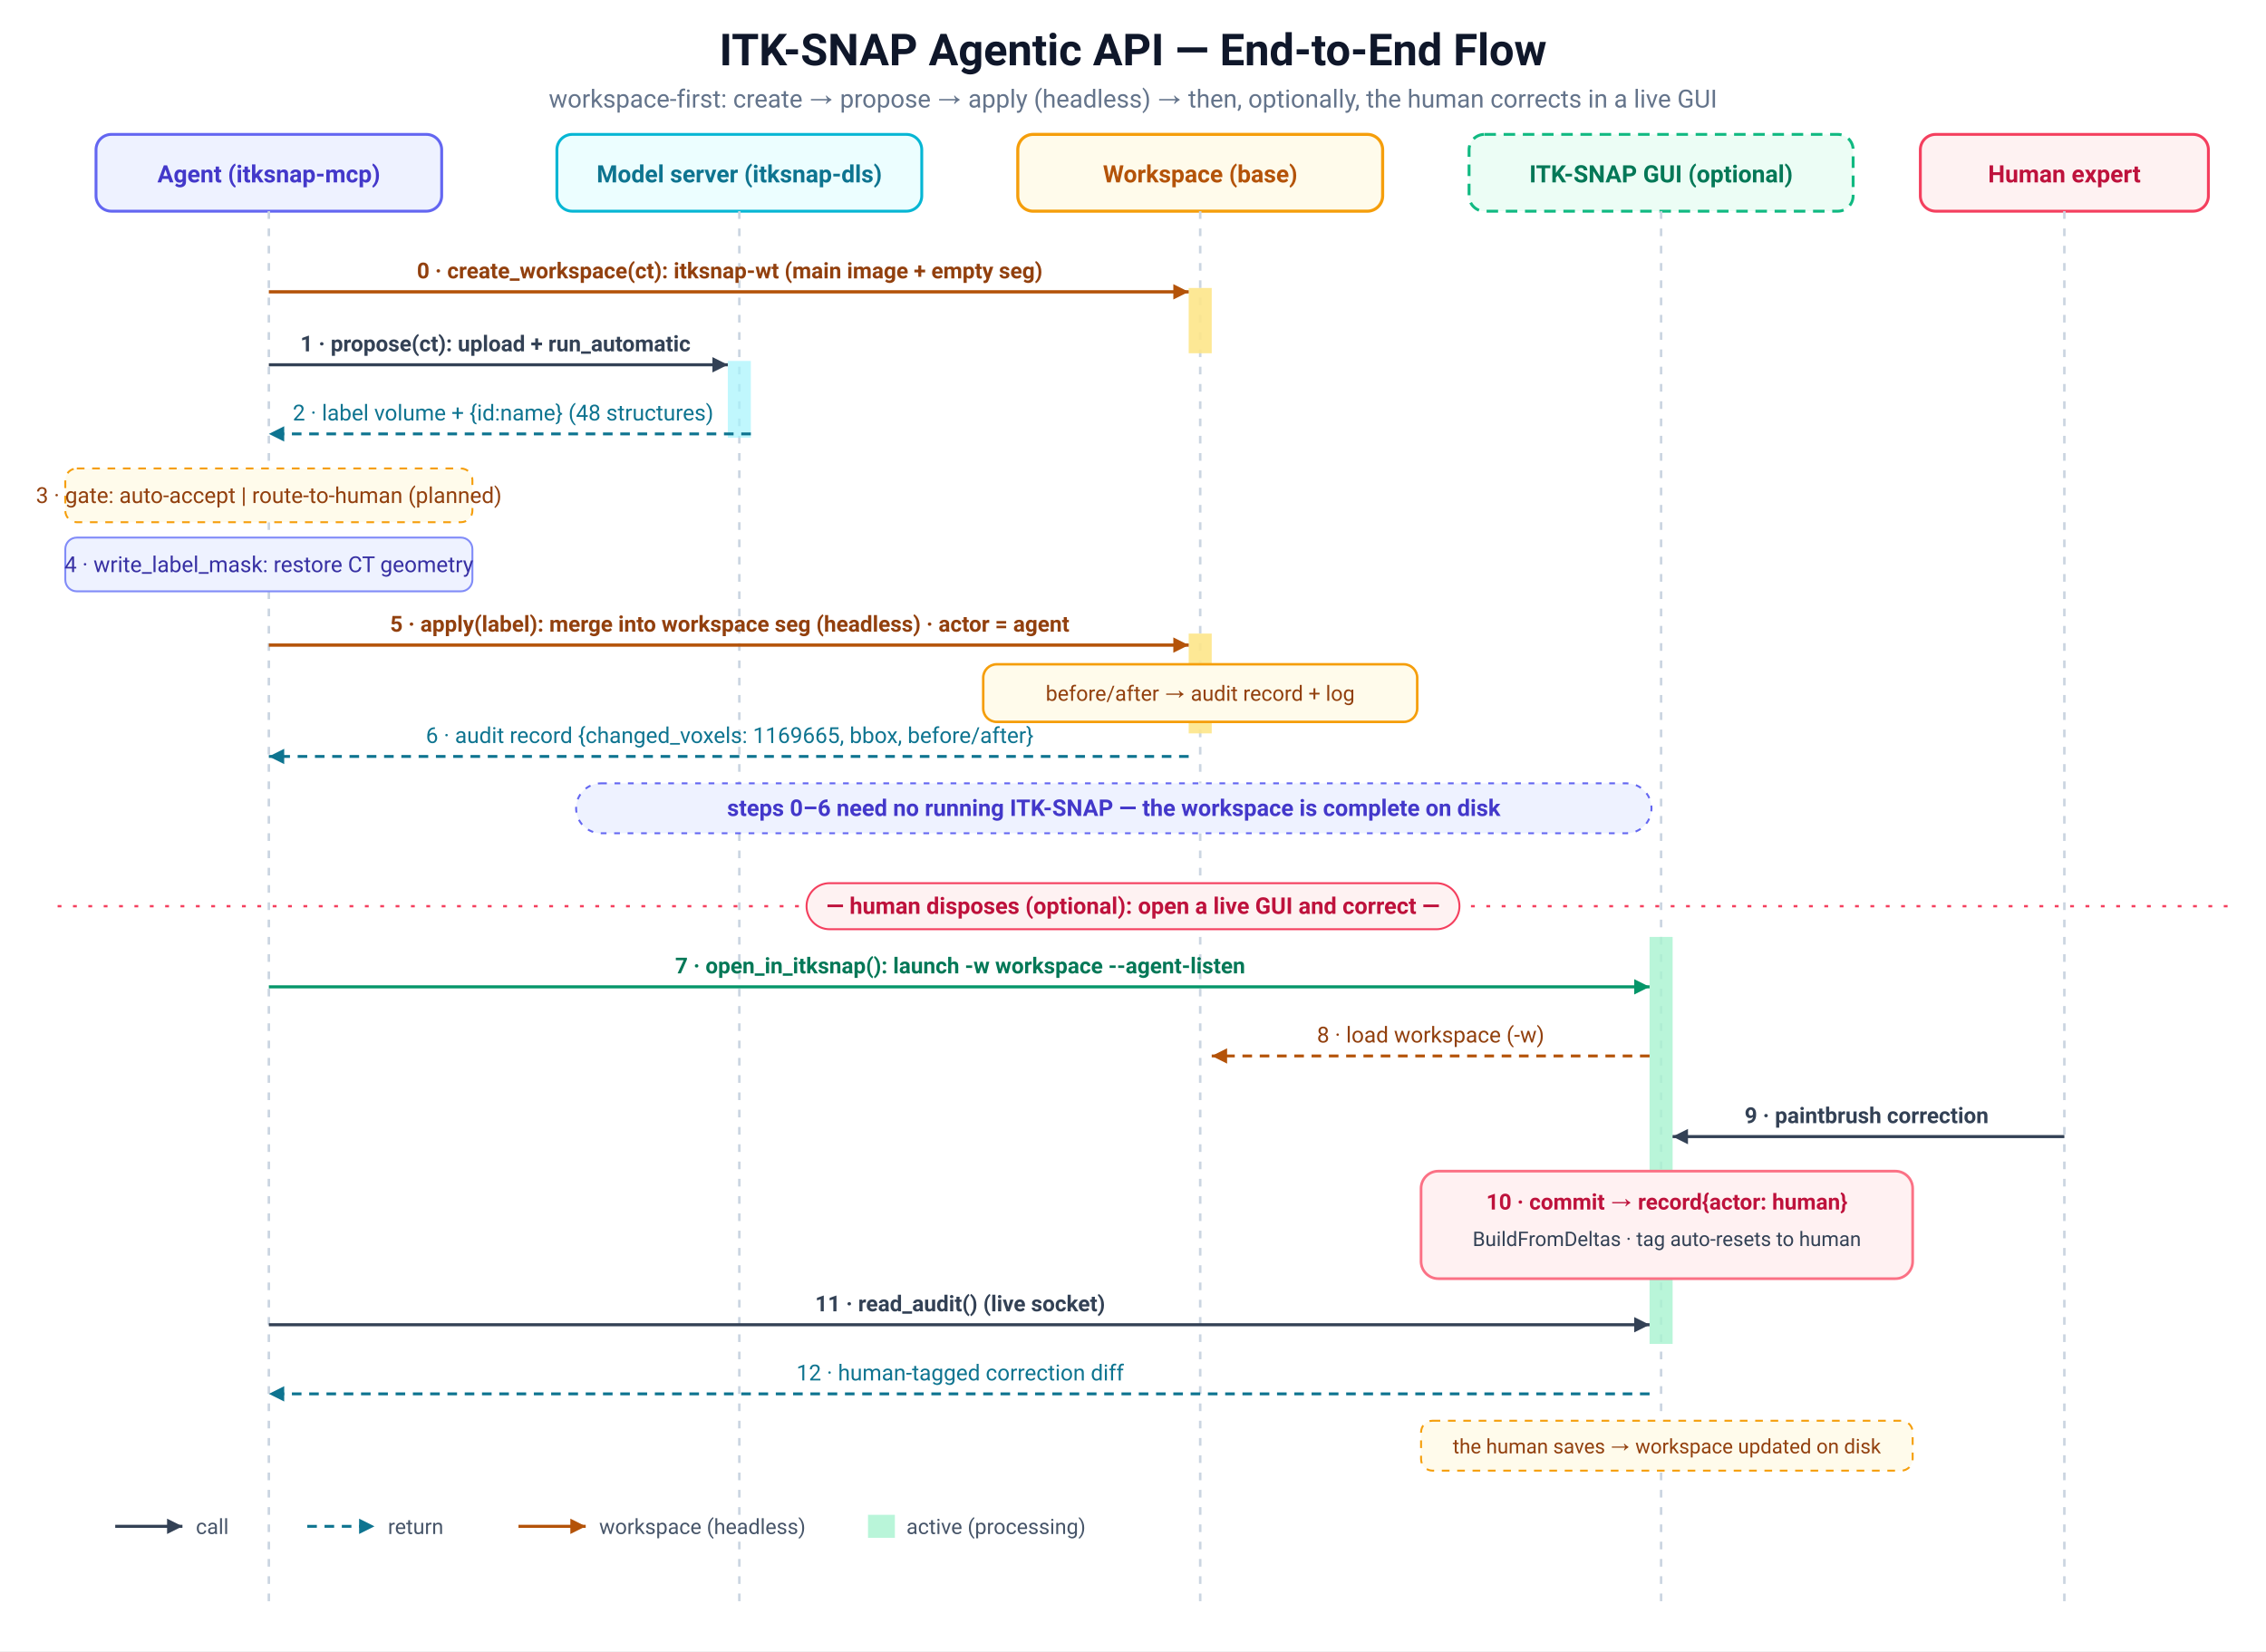
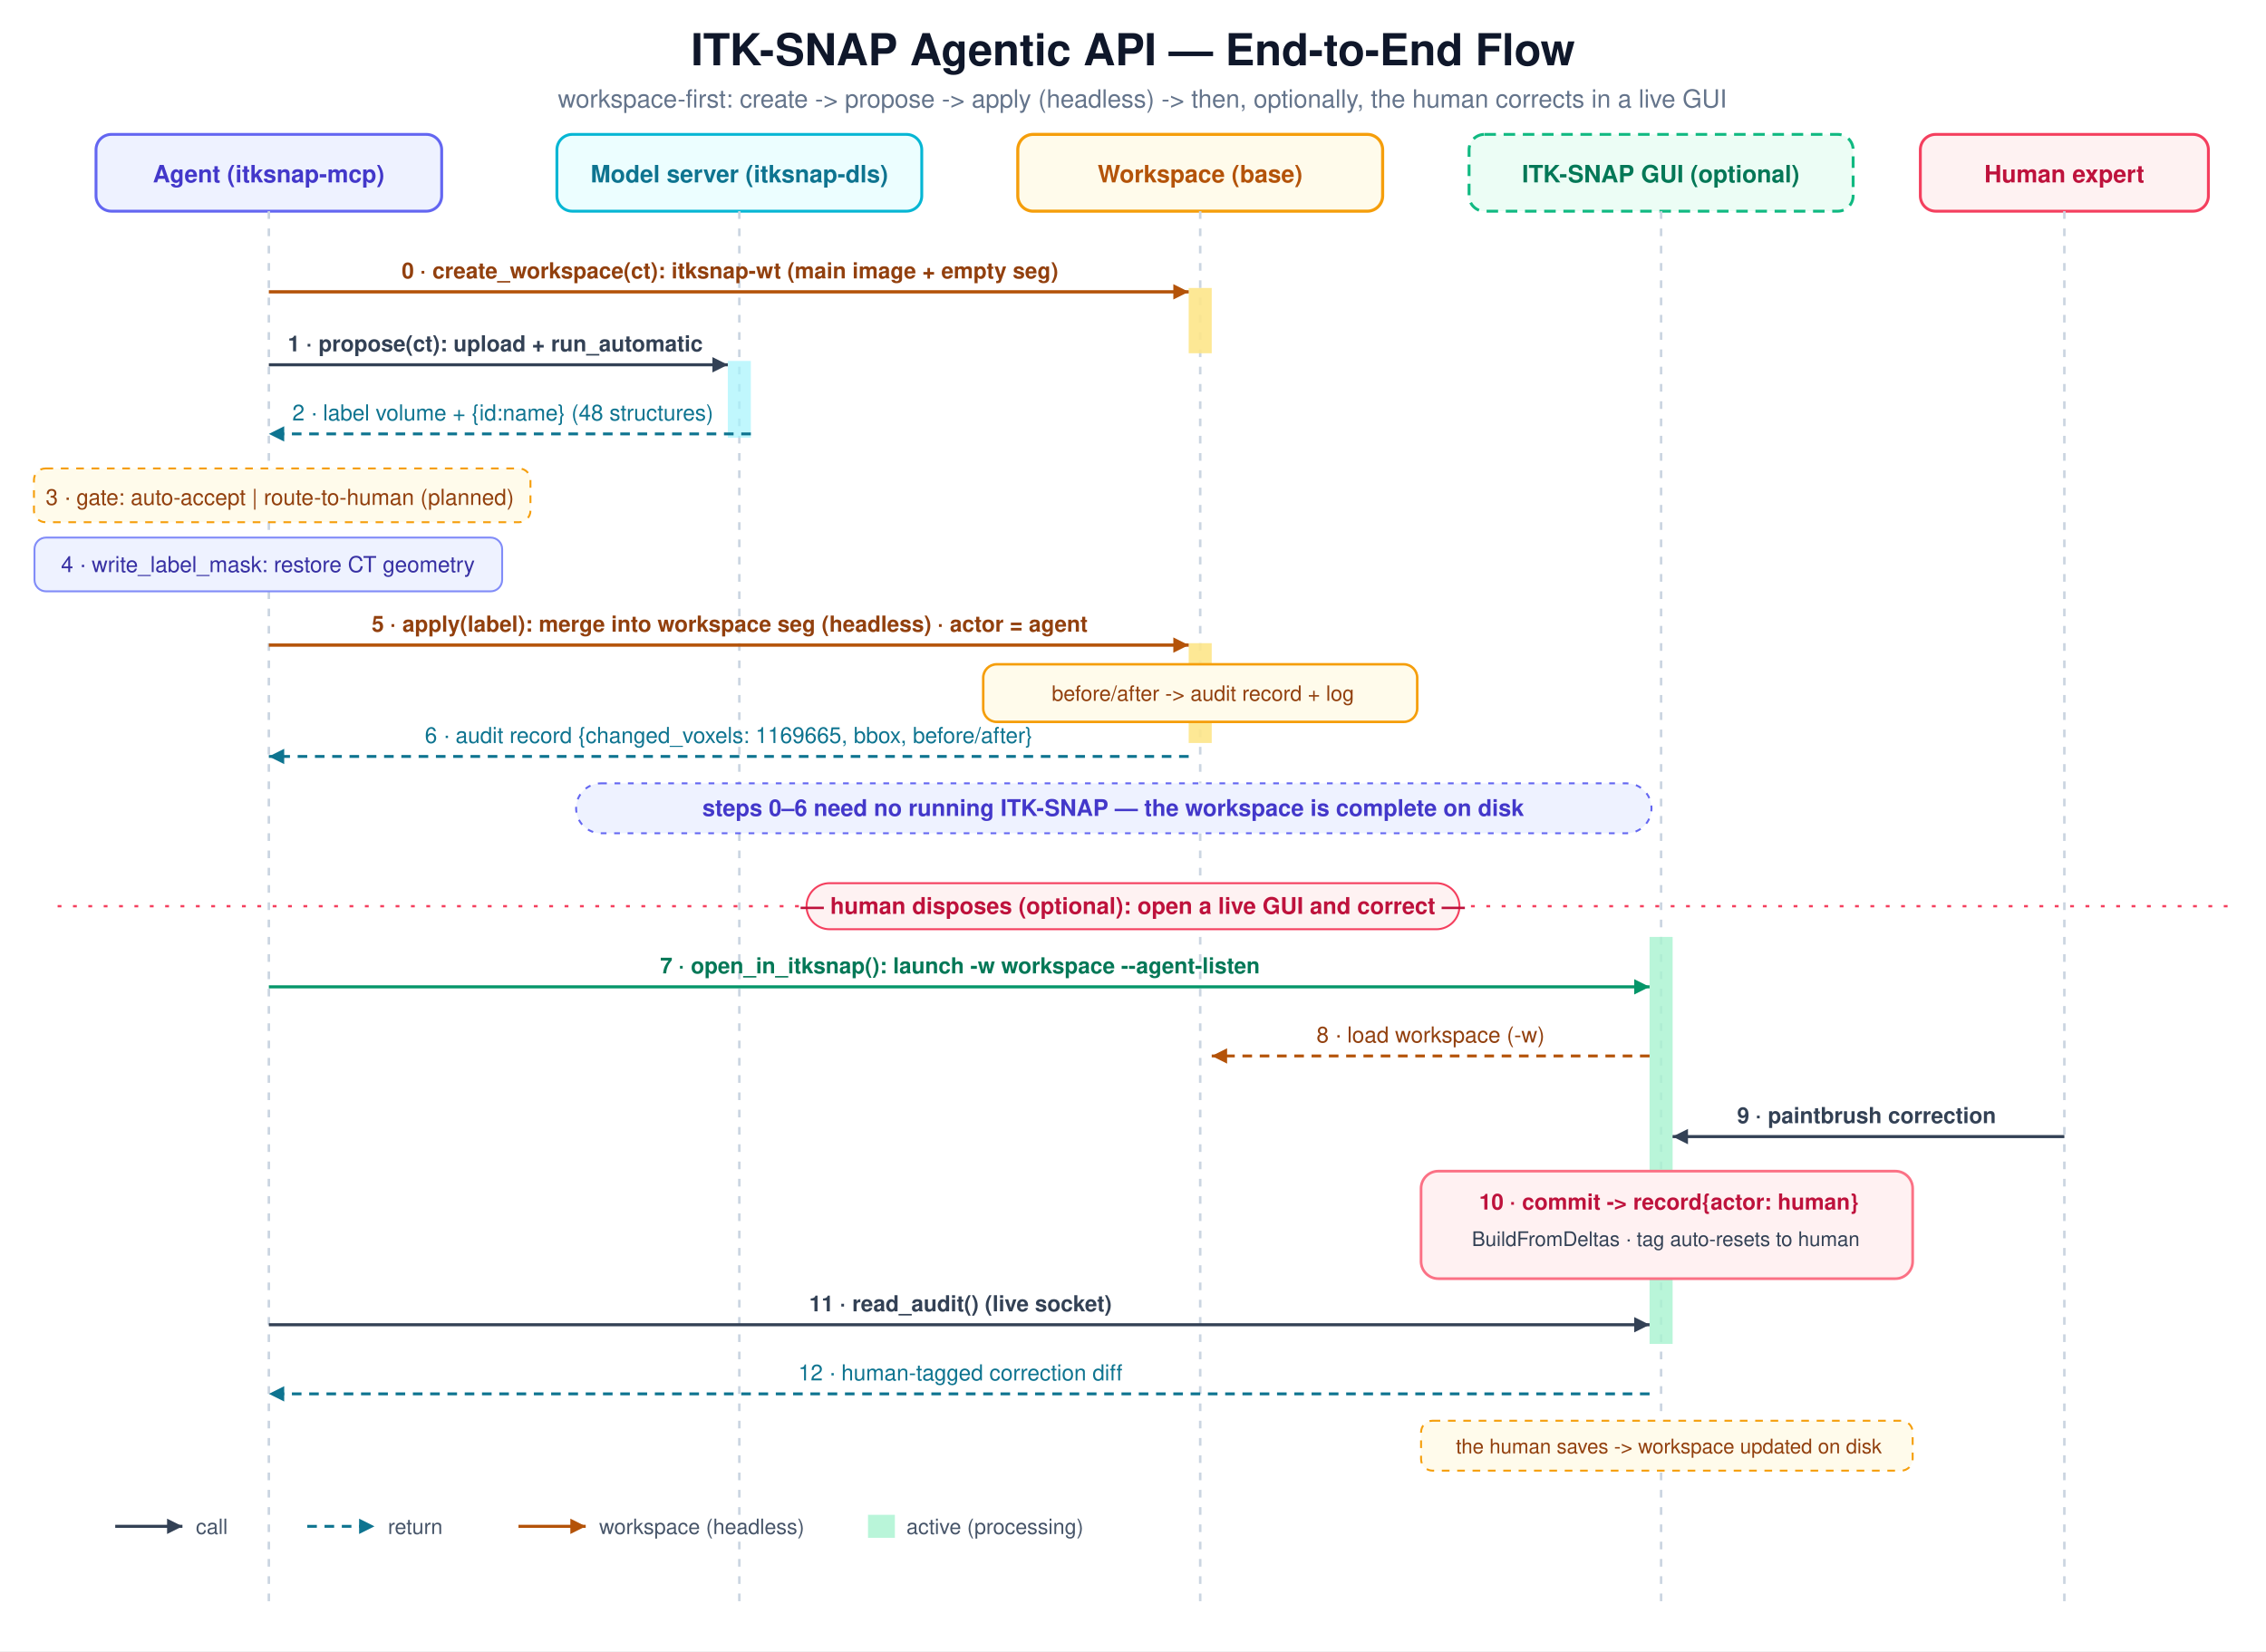
- <svg xmlns="http://www.w3.org/2000/svg" viewBox="0 0 1180 860" width="1180" height="860" font-family="'Segoe UI',Roboto,Helvetica,Arial,sans-serif">
-   <rect x="0" y="0" width="1180" height="860" fill="#ffffff" />
-   <text x="590" y="34" text-anchor="middle" font-size="23" font-weight="700" fill="#0f172a">ITK-SNAP Agentic API — End-to-End Flow</text>
-   <text x="590" y="56" text-anchor="middle" font-size="13" fill="#64748b">workspace-first: create → propose → apply (headless) → then, optionally, the human corrects in a live GUI</text>
-   <g>
-     <rect x="50" y="70" width="180" height="40" rx="8" fill="#eef2ff" stroke="#6366f1" stroke-width="1.5" />
-     <text x="140" y="95" text-anchor="middle" font-size="12.5" font-weight="700" fill="#4338ca">Agent (itksnap-mcp)</text>
-     <rect x="290" y="70" width="190" height="40" rx="8" fill="#ecfeff" stroke="#06b6d4" stroke-width="1.5" />
-     <text x="385" y="95" text-anchor="middle" font-size="12.5" font-weight="700" fill="#0e7490">Model server (itksnap-dls)</text>
-     <rect x="530" y="70" width="190" height="40" rx="8" fill="#fffbeb" stroke="#f59e0b" stroke-width="1.6" />
-     <text x="625" y="95" text-anchor="middle" font-size="12.5" font-weight="700" fill="#b45309">Workspace (base)</text>
-     <rect x="765" y="70" width="200" height="40" rx="8" fill="#ecfdf5" stroke="#10b981" stroke-width="1.5" stroke-dasharray="6 4" />
-     <text x="865" y="95" text-anchor="middle" font-size="12.5" font-weight="700" fill="#047857">ITK-SNAP GUI (optional)</text>
-     <rect x="1000" y="70" width="150" height="40" rx="8" fill="#fef2f2" stroke="#f43f5e" stroke-width="1.5" />
-     <text x="1075" y="95" text-anchor="middle" font-size="12.5" font-weight="700" fill="#be123c">Human expert</text>
-   </g>
-   <g stroke="#cbd5e1" stroke-width="1.3" stroke-dasharray="4 5" fill="none">
-     <path d="M140,110 L140,835" />
-     <path d="M385,110 L385,835" />
-     <path d="M625,110 L625,835" />
-     <path d="M865,110 L865,835" />
-     <path d="M1075,110 L1075,835" />
-   </g>
-   <rect x="379" y="188" width="12" height="40" fill="#a5f3fc" opacity="0.7" />
-   <rect x="619" y="150" width="12" height="34" fill="#fde68a" opacity="0.9" />
-   <rect x="619" y="330" width="12" height="52" fill="#fde68a" opacity="0.9" />
-   <rect x="859" y="488" width="12" height="212" fill="#a7f3d0" opacity="0.8" />
-   <g font-size="11.5" fill="#334155">
-     <path d="M140,152 L619,152" fill="none" stroke="#b45309" stroke-width="1.7" />
-     <path d="M619,152 L611,148 L611,156 z" fill="#b45309" />
-     <text x="380" y="145" text-anchor="middle" font-weight="600" fill="#92400e">0 · create_workspace(ct): itksnap-wt (main image + empty seg)</text>
-     <path d="M140,190 L379,190" fill="none" stroke="#334155" stroke-width="1.6" />
-     <path d="M379,190 L371,186 L371,194 z" fill="#334155" />
-     <text x="258" y="183" text-anchor="middle" font-weight="600">1 · propose(ct): upload + run_automatic</text>
-     <path d="M391,226 L140,226" fill="none" stroke="#0e7490" stroke-width="1.5" stroke-dasharray="5 4" />
-     <path d="M140,226 L148,222 L148,230 z" fill="#0e7490" />
-     <text x="262" y="219" text-anchor="middle" fill="#0e7490">2 · label volume + {id:name}  (48 structures)</text>
-     <rect x="34" y="244" width="212" height="28" rx="6" fill="#fffbeb" stroke="#f59e0b" stroke-dasharray="4 4" />
-     <text x="140" y="262" text-anchor="middle" fill="#92400e">3 · gate: auto-accept | route-to-human (planned)</text>
-     <rect x="34" y="280" width="212" height="28" rx="6" fill="#eef2ff" stroke="#818cf8" />
-     <text x="140" y="298" text-anchor="middle" fill="#3730a3">4 · write_label_mask: restore CT geometry</text>
-     <path d="M140,336 L619,336" fill="none" stroke="#b45309" stroke-width="1.7" />
-     <path d="M619,336 L611,332 L611,340 z" fill="#b45309" />
-     <text x="380" y="329" text-anchor="middle" font-weight="600" fill="#92400e">5 · apply(label): merge into workspace seg (headless) · actor = agent</text>
-   </g>
-   <rect x="512" y="346" width="226" height="30" rx="7" fill="#fffbeb" stroke="#f59e0b" stroke-width="1.3" />
-   <text x="625" y="365" text-anchor="middle" font-size="11" fill="#92400e">before/after → audit record + log</text>
-   <g font-size="11.5" fill="#334155">
-     <path d="M619,394 L140,394" fill="none" stroke="#0e7490" stroke-width="1.5" stroke-dasharray="5 4" />
-     <path d="M140,394 L148,390 L148,398 z" fill="#0e7490" />
-     <text x="380" y="387" text-anchor="middle" fill="#0e7490">6 · audit record {changed_voxels: 1169665, bbox, before/after}</text>
-   </g>
-   <rect x="300" y="408" width="560" height="26" rx="13" fill="#eef2ff" stroke="#6366f1" stroke-dasharray="3 4" />
-   <text x="580" y="425" text-anchor="middle" font-size="12" font-weight="700" fill="#4338ca">steps 0–6 need no running ITK-SNAP — the workspace is complete on disk</text>
-   <path d="M30,472 L1160,472" fill="none" stroke="#f43f5e" stroke-width="1.2" stroke-dasharray="2 6" />
-   <rect x="420" y="460" width="340" height="24" rx="12" fill="#fef2f2" stroke="#f43f5e" />
-   <text x="590" y="476" text-anchor="middle" font-size="12" font-weight="700" fill="#be123c">— human disposes (optional): open a live GUI and correct —</text>
-   <g font-size="11.5" fill="#334155">
-     <path d="M140,514 L859,514" fill="none" stroke="#059669" stroke-width="1.6" />
-     <path d="M859,514 L851,510 L851,518 z" fill="#059669" />
-     <text x="500" y="507" text-anchor="middle" font-weight="600" fill="#047857">7 · open_in_itksnap(): launch  -w workspace  --agent-listen</text>
-     <path d="M859,550 L631,550" fill="none" stroke="#b45309" stroke-width="1.5" stroke-dasharray="5 4" />
-     <path d="M631,550 L639,546 L639,554 z" fill="#b45309" />
-     <text x="745" y="543" text-anchor="middle" fill="#92400e">8 · load workspace (-w)</text>
-     <path d="M1075,592 L871,592" fill="none" stroke="#334155" stroke-width="1.6" />
-     <path d="M871,592 L879,588 L879,596 z" fill="#334155" />
-     <text x="972" y="585" text-anchor="middle" font-weight="600">9 · paintbrush correction</text>
-   </g>
-   <rect x="740" y="610" width="256" height="56" rx="9" fill="#fff1f2" stroke="#fb7185" stroke-width="1.4" />
-   <text x="868" y="630" text-anchor="middle" font-size="11.5" font-weight="700" fill="#be123c">10 · commit → record{actor: human}</text>
-   <text x="868" y="649" text-anchor="middle" font-size="10.5" fill="#334155">BuildFromDeltas · tag auto-resets to human</text>
-   <g font-size="11.5" fill="#334155">
-     <path d="M140,690 L859,690" fill="none" stroke="#334155" stroke-width="1.6" />
-     <path d="M859,690 L851,686 L851,694 z" fill="#334155" />
-     <text x="500" y="683" text-anchor="middle" font-weight="600">11 · read_audit()  (live socket)</text>
-     <path d="M859,726 L140,726" fill="none" stroke="#0e7490" stroke-width="1.5" stroke-dasharray="5 4" />
-     <path d="M140,726 L148,722 L148,730 z" fill="#0e7490" />
-     <text x="500" y="719" text-anchor="middle" fill="#0e7490">12 · human-tagged correction diff</text>
-   </g>
-   <rect x="740" y="740" width="256" height="26" rx="6" fill="#fffbeb" stroke="#f59e0b" stroke-dasharray="4 4" />
-   <text x="868" y="757" text-anchor="middle" font-size="10.5" fill="#92400e">the human saves → workspace updated on disk</text>
-   <g font-size="11" fill="#475569">
-     <path d="M60,795 L95,795" fill="none" stroke="#334155" stroke-width="1.6" />
-     <path d="M95,795 L87,791 L87,799 z" fill="#334155" />
-     <text x="102" y="799">call</text>
-     <path d="M160,795 L195,795" fill="none" stroke="#0e7490" stroke-width="1.5" stroke-dasharray="5 4" />
-     <path d="M195,795 L187,791 L187,799 z" fill="#0e7490" />
-     <text x="202" y="799">return</text>
-     <path d="M270,795 L305,795" fill="none" stroke="#b45309" stroke-width="1.6" />
-     <path d="M305,795 L297,791 L297,799 z" fill="#b45309" />
-     <text x="312" y="799">workspace (headless)</text>
-     <rect x="452" y="789" width="14" height="12" fill="#a7f3d0" opacity="0.8" />
-     <text x="472" y="799">active (processing)</text>
+ <svg xmlns="http://www.w3.org/2000/svg" id="Layer_1" version="1.1" viewBox="0 0 1180 860">
+   <defs>
+     <style>
+       .st0, .st1 {
+         fill: #fef2f2;
+       }
+ 
+       .st0, .st1, .st2 {
+         stroke: #f43f5e;
+       }
+ 
+       .st3, .st4, .st5, .st6, .st7, .st8, .st9, .st10, .st11, .st12, .st13, .st14, .st15, .st16, .st17, .st18, .st19, .st20, .st21, .st22, .st23, .st24, .st25 {
+         isolation: isolate;
+       }
+ 
+       .st3, .st5, .st9, .st12, .st13, .st14, .st16, .st18, .st19, .st20, .st22, .st24 {
+         font-family: Helvetica-Bold, Helvetica;
+         font-weight: 700;
+       }
+ 
+       .st3, .st6, .st26 {
+         fill: #334155;
+       }
+ 
+       .st3, .st7, .st9, .st13, .st15, .st17, .st24 {
+         font-size: 11.5px;
+       }
+ 
+       .st4 {
+         fill: #64748b;
+         font-size: 13px;
+       }
+ 
+       .st4, .st6, .st7, .st11, .st15, .st17, .st23, .st25 {
+         font-family: Helvetica, Helvetica;
+       }
+ 
+       .st5, .st18 {
+         font-size: 12px;
+       }
+ 
+       .st5, .st22, .st24 {
+         fill: #be123c;
+       }
+ 
+       .st6, .st23 {
+         font-size: 10.5px;
+       }
+ 
+       .st7, .st27, .st19 {
+         fill: #0e7490;
+       }
+ 
+       .st8 {
+         fill: #a5f3fc;
+         opacity: .7;
+       }
+ 
+       .st28 {
+         stroke-width: 1.7px;
+       }
+ 
+       .st28, .st29, .st30, .st2, .st31, .st32, .st33, .st34 {
+         fill: none;
+       }
+ 
+       .st28, .st29, .st33 {
+         stroke: #b45309;
+       }
+ 
+       .st29, .st30, .st32, .st35 {
+         stroke-width: 1.6px;
+       }
+ 
+       .st1, .st36, .st37, .st33, .st38, .st34 {
+         stroke-width: 1.5px;
+       }
+ 
+       .st39, .st16 {
+         fill: #b45309;
+       }
+ 
+       .st40 {
+         fill: #fff1f2;
+         stroke: #fb7185;
+         stroke-width: 1.4px;
+       }
+ 
+       .st9, .st11, .st15, .st23 {
+         fill: #92400e;
+       }
+ 
+       .st10 {
+         fill: #fde68a;
+         opacity: .9;
+       }
+ 
+       .st11, .st25 {
+         font-size: 11px;
+       }
+ 
+       .st12 {
+         fill: #0f172a;
+         font-size: 23px;
+       }
+ 
+       .st13, .st20 {
+         fill: #047857;
+       }
+ 
+       .st14, .st16, .st19, .st20, .st22 {
+         font-size: 12.5px;
+       }
+ 
+       .st14, .st18 {
+         fill: #4338ca;
+       }
+ 
+       .st41 {
+         fill: #059669;
+       }
+ 
+       .st36 {
+         fill: #ecfdf5;
+         stroke: #10b981;
+         stroke-dasharray: 6 4;
+       }
+ 
+       .st42 {
+         fill: #fff;
+       }
+ 
+       .st37 {
+         fill: #ecfeff;
+         stroke: #06b6d4;
+       }
+ 
+       .st30 {
+         stroke: #059669;
+       }
+ 
+       .st43 {
+         stroke: #818cf8;
+       }
+ 
+       .st43, .st44, .st38 {
+         fill: #eef2ff;
+       }
+ 
+       .st17 {
+         fill: #3730a3;
+       }
+ 
+       .st2 {
+         stroke-dasharray: 2 6;
+         stroke-width: 1.2px;
+       }
+ 
+       .st31 {
+         stroke: #cbd5e1;
+         stroke-dasharray: 4 5;
+       }
+ 
+       .st31, .st45 {
+         stroke-width: 1.3px;
+       }
+ 
+       .st32 {
+         stroke: #334155;
+       }
+ 
+       .st33, .st34 {
+         stroke-dasharray: 5 4;
+       }
+ 
+       .st21 {
+         fill: #a7f3d0;
+         opacity: .8;
+       }
+ 
+       .st44 {
+         stroke-dasharray: 3 4;
+       }
+ 
+       .st44, .st38 {
+         stroke: #6366f1;
+       }
+ 
+       .st25 {
+         fill: #475569;
+       }
+ 
+       .st46 {
+         stroke-dasharray: 4 4;
+       }
+ 
+       .st46, .st35, .st45 {
+         fill: #fffbeb;
+         stroke: #f59e0b;
+       }
+ 
+       .st34 {
+         stroke: #0e7490;
+       }
+     </style>
+   </defs>
+   <rect class="st42" width="1180" height="860" />
+   <text class="st12" transform="translate(359.78 34)">
+     <tspan x="0" y="0">ITK-SNAP Agentic API — End-to-End Flow</tspan>
+   </text>
+   <text class="st4" transform="translate(290.54 56)">
+     <tspan x="0" y="0">workspace-first: create -&gt; propose -&gt; apply (headless) -&gt; then, optionally, the human corrects in a live GUI</tspan>
+   </text>
+   <g>
+     <rect class="st38" x="50" y="70" width="180" height="40" rx="8" ry="8" />
+     <text class="st14" transform="translate(79.58 95)">
+       <tspan x="0" y="0">Agent (itksnap-mcp)</tspan>
+     </text>
+     <rect class="st37" x="290" y="70" width="190" height="40" rx="8" ry="8" />
+     <text class="st19" transform="translate(307.55 95)">
+       <tspan x="0" y="0">Model server (itksnap-dls)</tspan>
+     </text>
+     <rect class="st35" x="530" y="70" width="190" height="40" rx="8" ry="8" />
+     <text class="st16" transform="translate(571.62 95)">
+       <tspan x="0" y="0">Workspace (base)</tspan>
+     </text>
+     <rect class="st36" x="765" y="70" width="200" height="40" rx="8" ry="8" />
+     <text class="st20" transform="translate(792.55 95)">
+       <tspan x="0" y="0">ITK-SNAP GUI (optional)</tspan>
+     </text>
+     <rect class="st1" x="1000" y="70" width="150" height="40" rx="8" ry="8" />
+     <text class="st22" transform="translate(1033.32 95)">
+       <tspan x="0" y="0">Human expert</tspan>
+     </text>
+   </g>
+   <g>
+     <path class="st31" d="M140,110v725" />
+     <path class="st31" d="M385,110v725" />
+     <path class="st31" d="M625,110v725" />
+     <path class="st31" d="M865,110v725" />
+     <path class="st31" d="M1075,110v725" />
+   </g>
+   <rect class="st8" x="379" y="188" width="12" height="40" />
+   <rect class="st10" x="619" y="150" width="12" height="34" />
+   <rect class="st10" x="619" y="335" width="12" height="52" />
+   <rect class="st21" x="859" y="488" width="12" height="212" />
+   <path class="st28" d="M140,152h479" />
+   <path class="st39" d="M619,152l-8-4v8l8-4Z" />
+   <text class="st9" transform="translate(209.2 145)">
+     <tspan x="0" y="0">0 · create_workspace(ct): itksnap-wt (main image + empty seg)</tspan>
+   </text>
+   <path class="st32" d="M140,190h239" />
+   <path class="st26" d="M379,190l-8-4v8l8-4Z" />
+   <text class="st3" transform="translate(149.86 183)">
+     <tspan x="0" y="0">1 · propose(ct): upload + run_automatic</tspan>
+   </text>
+   <path class="st34" d="M391,226h-251" />
+   <path class="st27" d="M140,226l8-4v8l-8-4Z" />
+   <text class="st7" transform="translate(152.21 219)">
+     <tspan x="0" y="0">2 · label volume + {id:name} (48 structures)</tspan>
+   </text>
+   <rect class="st46" x="17.68" y="244" width="258.55" height="28" rx="6" ry="6" />
+   <text class="st15" transform="translate(23.79 263)">
+     <tspan x="0" y="0">3 · gate: auto-accept | route-to-human (planned)</tspan>
+   </text>
+   <rect class="st43" x="17.96" y="280" width="243.53" height="28" rx="6" ry="6" />
+   <text class="st17" transform="translate(31.77 298)">
+     <tspan x="0" y="0">4 · write_label_mask: restore CT geometry</tspan>
+   </text>
+   <path class="st28" d="M140,336h479" />
+   <path class="st39" d="M619,336l-8-4v8l8-4Z" />
+   <text class="st9" transform="translate(193.55 329)">
+     <tspan x="0" y="0">5 · apply(label): merge into workspace seg (headless) · actor = agent</tspan>
+   </text>
+   <rect class="st45" x="512" y="346" width="226" height="30" rx="7" ry="7" />
+   <text class="st11" transform="translate(547.68 365)">
+     <tspan x="0" y="0">before/after -&gt; audit record + log</tspan>
+   </text>
+   <g>
+     <path class="st34" d="M619,394H140" />
+     <path class="st27" d="M140,394l8-4v8l-8-4Z" />
+     <text class="st7" transform="translate(221.23 387)">
+       <tspan x="0" y="0">6 · audit record {changed_voxels: 1169665, bbox, before/after}</tspan>
+     </text>
+   </g>
+   <path class="st44" d="M313,408h534c7.18,0,13,5.82,13,13h0c0,7.18-5.82,13-13,13H313c-7.18,0-13-5.82-13-13h0c0-7.18,5.82-13,13-13Z" />
+   <text class="st18" transform="translate(365.73 425)">
+     <tspan x="0" y="0">steps 0–6 need no running ITK-SNAP — the workspace is complete on disk</tspan>
+   </text>
+   <path class="st2" d="M30,472h1130" />
+   <path class="st0" d="M432,460h316c6.63,0,12,5.37,12,12h0c0,6.63-5.37,12-12,12h-316c-6.63,0-12-5.37-12-12h0c0-6.63,5.37-12,12-12Z" />
+   <text class="st5" transform="translate(416.98 476)">
+     <tspan x="0" y="0">— human disposes (optional): open a live GUI and correct —</tspan>
+   </text>
+   <g>
+     <path class="st30" d="M140,514h719" />
+     <path class="st41" d="M859,514l-8-4v8l8-4Z" />
+     <text class="st13" transform="translate(343.76 507)">
+       <tspan x="0" y="0">7 · open_in_itksnap(): launch -w workspace --agent-listen</tspan>
+     </text>
+     <path class="st33" d="M859,550h-228" />
+     <path class="st39" d="M631,550l8-4v8l-8-4Z" />
+     <text class="st15" transform="translate(685.56 543)">
+       <tspan x="0" y="0">8 · load workspace (-w)</tspan>
+     </text>
+     <path class="st32" d="M1075,592h-204" />
+     <path class="st26" d="M871,592l8-4v8l-8-4Z" />
+     <text class="st3" transform="translate(904.59 585)">
+       <tspan x="0" y="0">9 · paintbrush correction</tspan>
+     </text>
+   </g>
+   <rect class="st40" x="740" y="610" width="256" height="56" rx="9" ry="9" />
+   <text class="st24" transform="translate(770.22 630)">
+     <tspan x="0" y="0">10 · commit -&gt; record{actor: human}</tspan>
+   </text>
+   <text class="st6" transform="translate(766.45 649)">
+     <tspan x="0" y="0">BuildFromDeltas · tag auto-resets to human</tspan>
+   </text>
+   <g>
+     <path class="st32" d="M140,690h719" />
+     <path class="st26" d="M859,690l-8-4v8l8-4Z" />
+     <text class="st3" transform="translate(421.38 683)">
+       <tspan x="0" y="0">11 · read_audit() (live socket)</tspan>
+     </text>
+     <path class="st34" d="M859,726H140" />
+     <path class="st27" d="M140,726l8-4v8l-8-4Z" />
+     <text class="st7" transform="translate(415.72 719)">
+       <tspan x="0" y="0">12 · human-tagged correction diff</tspan>
+     </text>
+   </g>
+   <rect class="st46" x="740" y="740" width="256" height="26" rx="6" ry="6" />
+   <text class="st23" transform="translate(758.15 757)">
+     <tspan x="0" y="0">the human saves -&gt; workspace updated on disk</tspan>
+   </text>
+   <g>
+     <path class="st32" d="M60,795h35" />
+     <path class="st26" d="M95,795l-8-4v8l8-4Z" />
+     <text class="st25" transform="translate(102 799)">
+       <tspan x="0" y="0">call</tspan>
+     </text>
+     <path class="st34" d="M160,795h35" />
+     <path class="st27" d="M195,795l-8-4v8l8-4Z" />
+     <text class="st25" transform="translate(202 799)">
+       <tspan x="0" y="0">return</tspan>
+     </text>
+     <path class="st29" d="M270,795h35" />
+     <path class="st39" d="M305,795l-8-4v8l8-4Z" />
+     <text class="st25" transform="translate(312 799)">
+       <tspan x="0" y="0">workspace (headless)</tspan>
+     </text>
+     <rect class="st21" x="452" y="789" width="14" height="12" />
+     <text class="st25" transform="translate(472 799)">
+       <tspan x="0" y="0">active (processing)</tspan>
+     </text>
  </g>
</svg>
